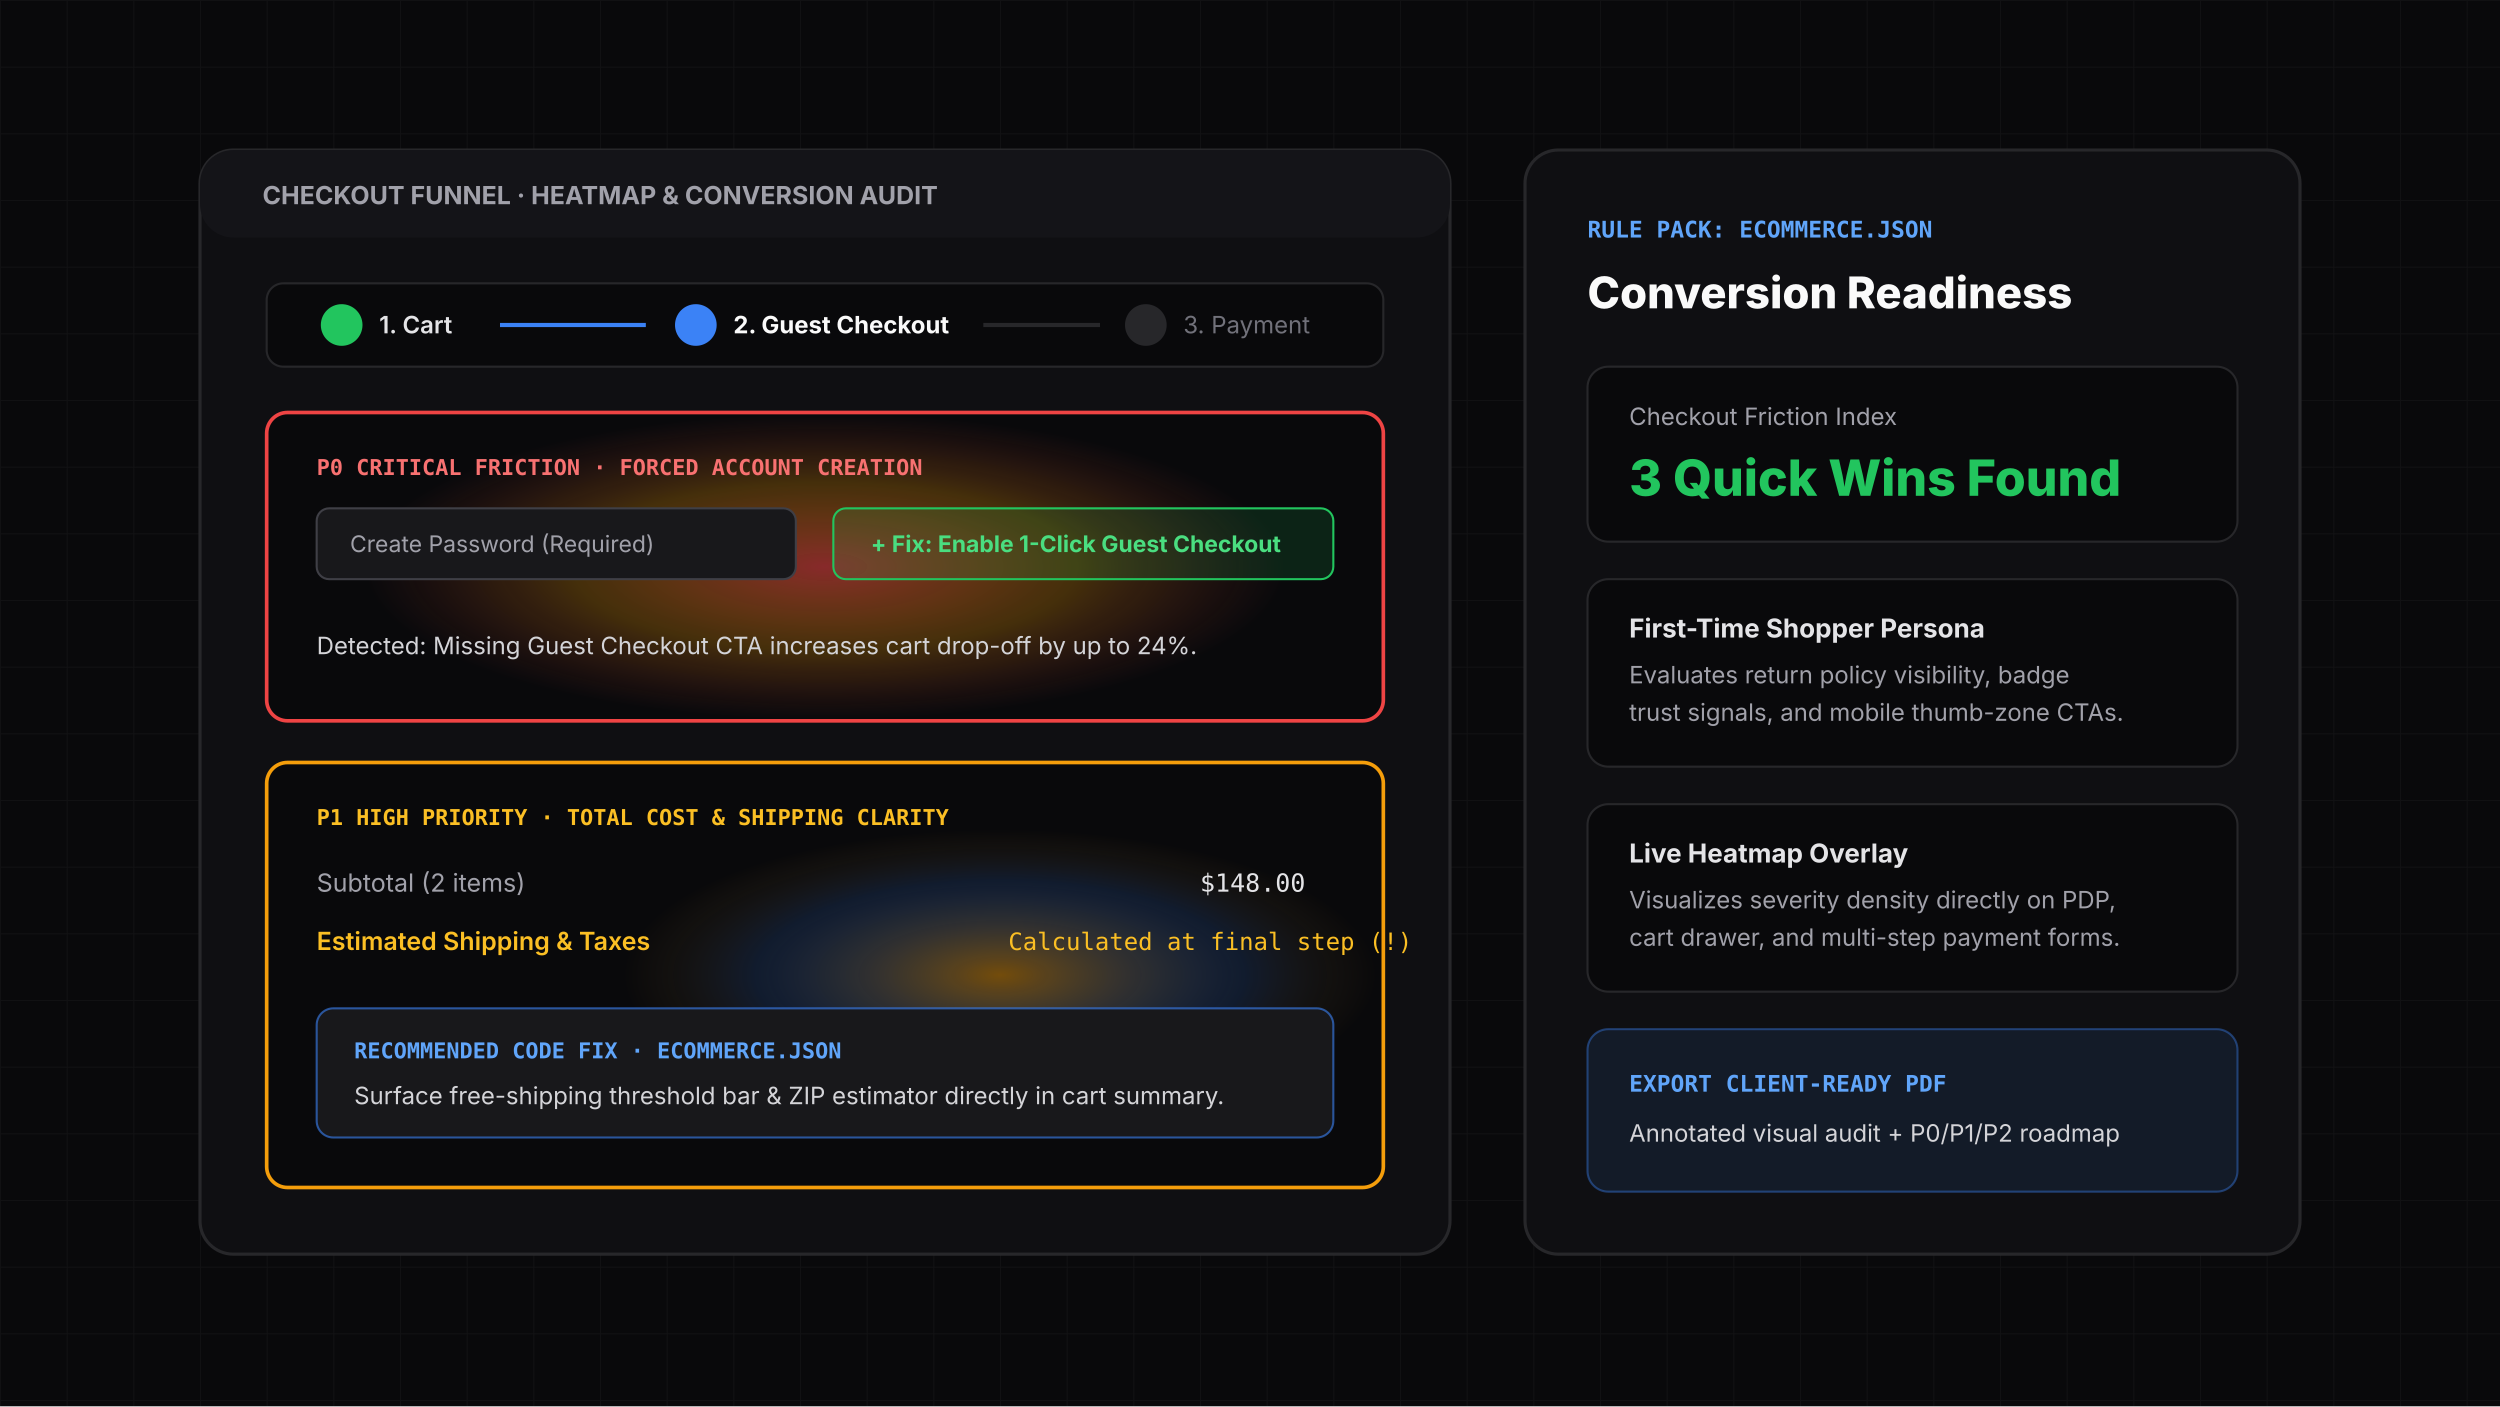
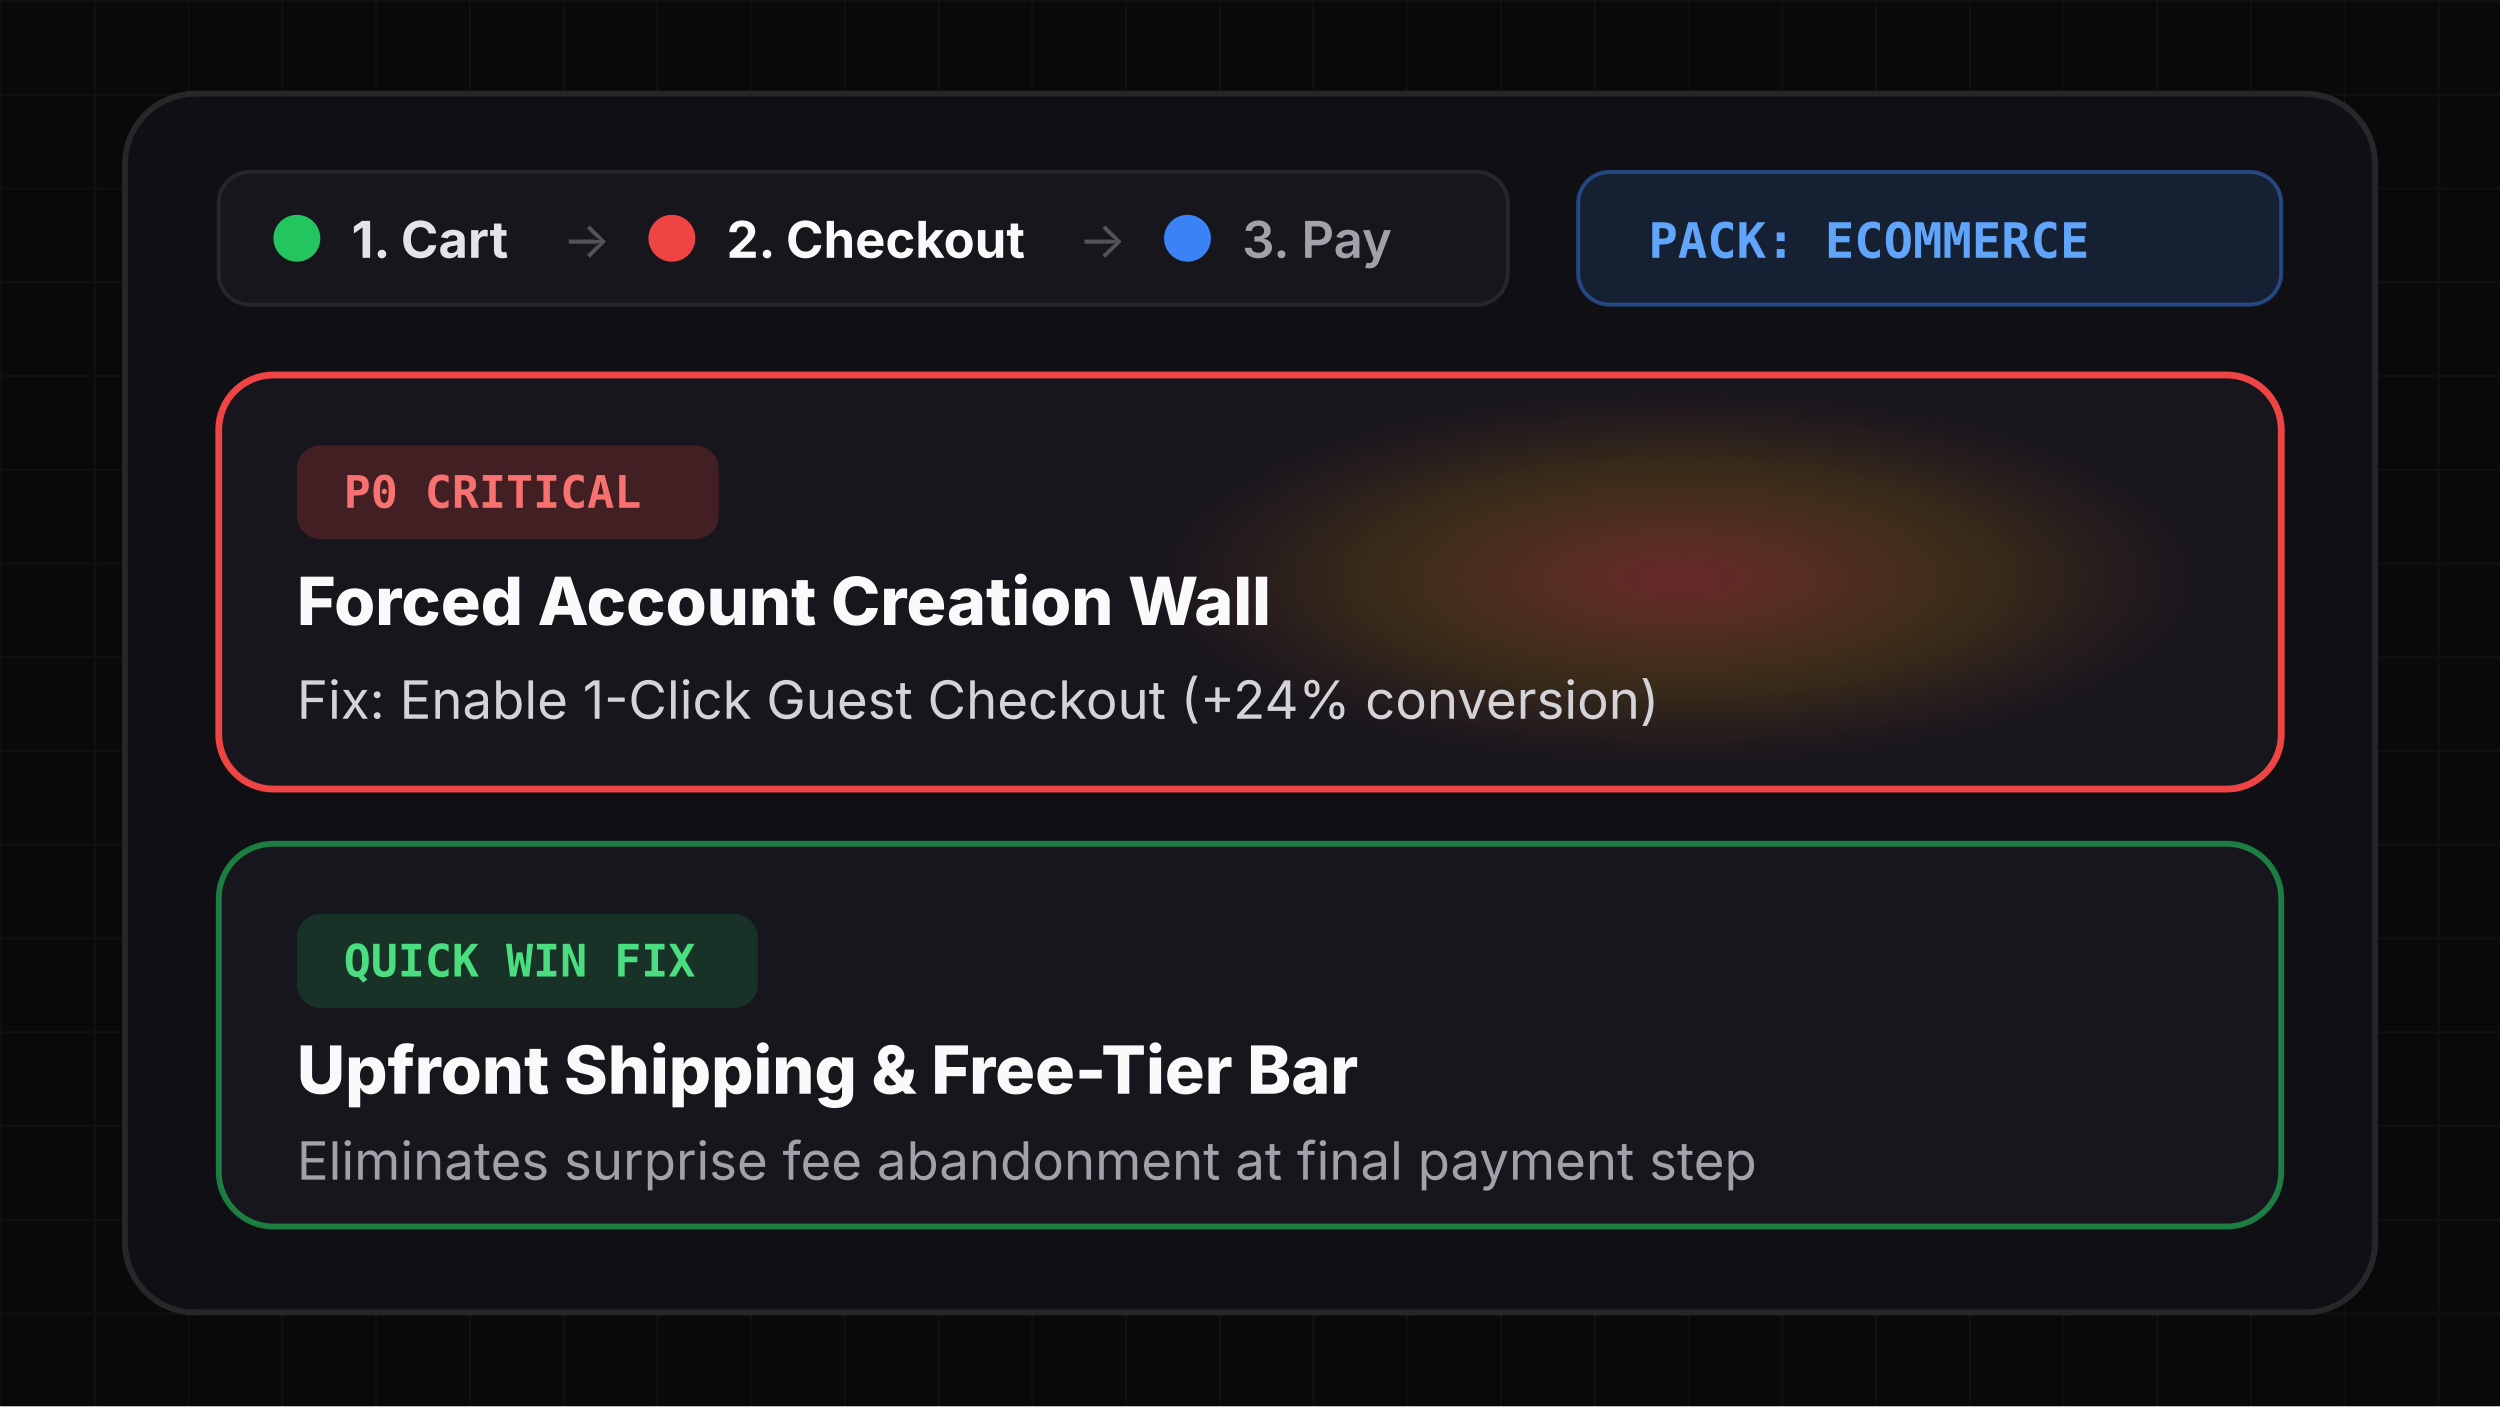
- <svg xmlns="http://www.w3.org/2000/svg" viewBox="0 0 1200 675" width="1200" height="675" fill="none">
+ <svg xmlns="http://www.w3.org/2000/svg" viewBox="0 0 640 360" width="640" height="360" fill="none">
  <defs>
-     <radialGradient id="heatCritical" cx="50%" cy="50%" r="50%">
-       <stop offset="0%" stop-color="#ef4444" stop-opacity="0.55" />
-       <stop offset="55%" stop-color="#f59e0b" stop-opacity="0.25" />
+     <radialGradient id="heatSpot" cx="50%" cy="50%" r="50%">
+       <stop offset="0%" stop-color="#ef4444" stop-opacity="0.38" />
+       <stop offset="60%" stop-color="#f59e0b" stop-opacity="0.14" />
      <stop offset="100%" stop-color="#ef4444" stop-opacity="0" />
    </radialGradient>
-     <radialGradient id="heatMod" cx="50%" cy="50%" r="50%">
-       <stop offset="0%" stop-color="#f59e0b" stop-opacity="0.45" />
-       <stop offset="65%" stop-color="#3b82f6" stop-opacity="0.15" />
-       <stop offset="100%" stop-color="#f59e0b" stop-opacity="0" />
-     </radialGradient>
-     <pattern id="ecomGrid" width="32" height="32" patternUnits="userSpaceOnUse">
-       <path d="M 32 0 L 0 0 0 32" fill="none" stroke="#ffffff" stroke-opacity="0.035" stroke-width="1" />
+     <pattern id="gridEcom" width="24" height="24" patternUnits="userSpaceOnUse">
+       <path d="M 24 0 L 0 0 0 24" fill="none" stroke="#ffffff" stroke-opacity="0.03" stroke-width="1" />
    </pattern>
  </defs>
-   <rect width="1200" height="675" fill="#09090b" />
-   <rect width="1200" height="675" fill="url(#ecomGrid)" />
-   <rect x="96" y="72" width="600" height="530" rx="16" fill="#0f0f12" stroke="#27272a" stroke-width="1.5" />
-   <rect x="96" y="72" width="600" height="42" rx="16" fill="#141418" />
-   <text x="126" y="98" fill="#a1a1aa" font-family="Inter, sans-serif" font-size="12" font-weight="700">CHECKOUT FUNNEL · HEATMAP &amp; CONVERSION AUDIT</text>
-   <rect x="128" y="136" width="536" height="40" rx="8" fill="#09090b" stroke="#27272a" />
-   <circle cx="164" cy="156" r="10" fill="#22c55e" />
-   <text x="182" y="160" fill="#e4e4e7" font-family="Inter, sans-serif" font-size="11.5" font-weight="600">1. Cart</text>
-   <line x1="240" y1="156" x2="310" y2="156" stroke="#3b82f6" stroke-width="2" />
-   <circle cx="334" cy="156" r="10" fill="#3b82f6" />
-   <text x="352" y="160" fill="#fafafa" font-family="Inter, sans-serif" font-size="11.5" font-weight="700">2. Guest Checkout</text>
-   <line x1="472" y1="156" x2="528" y2="156" stroke="#27272a" stroke-width="2" />
-   <circle cx="550" cy="156" r="10" fill="#27272a" />
-   <text x="568" y="160" fill="#71717a" font-family="Inter, sans-serif" font-size="11.5">3. Payment</text>
-   <rect x="128" y="198" width="536" height="148" rx="10" fill="#09090b" stroke="#ef4444" stroke-width="1.75" />
-   <ellipse cx="396" cy="272" rx="220" ry="74" fill="url(#heatCritical)" />
-   <text x="152" y="228" fill="#f87171" font-family="SF Mono, monospace" font-size="10.5" font-weight="700">P0 CRITICAL FRICTION · FORCED ACCOUNT CREATION</text>
-   <rect x="152" y="244" width="230" height="34" rx="6" fill="#18181b" stroke="#3f3f46" />
-   <text x="168" y="265" fill="#a1a1aa" font-family="Inter, sans-serif" font-size="11">Create Password (Required)</text>
-   <rect x="400" y="244" width="240" height="34" rx="6" fill="#22c55e" fill-opacity="0.14" stroke="#22c55e" />
-   <text x="418" y="265" fill="#4ade80" font-family="Inter, sans-serif" font-size="11" font-weight="700">+ Fix: Enable 1-Click Guest Checkout</text>
-   <text x="152" y="314" fill="#d4d4d8" font-family="Inter, sans-serif" font-size="11.5">Detected: Missing Guest Checkout CTA increases cart drop-off by up to 24%.</text>
-   <rect x="128" y="366" width="536" height="204" rx="10" fill="#09090b" stroke="#f59e0b" stroke-width="1.75" />
-   <ellipse cx="480" cy="468" rx="180" ry="70" fill="url(#heatMod)" />
-   <text x="152" y="396" fill="#fbbf24" font-family="SF Mono, monospace" font-size="10.5" font-weight="700">P1 HIGH PRIORITY · TOTAL COST &amp; SHIPPING CLARITY</text>
-   <text x="152" y="428" fill="#a1a1aa" font-family="Inter, sans-serif" font-size="12">Subtotal (2 items)</text>
-   <text x="576" y="428" fill="#e4e4e7" font-family="SF Mono, monospace" font-size="12">$148.00</text>
-   <text x="152" y="456" fill="#fbbf24" font-family="Inter, sans-serif" font-size="12" font-weight="600">Estimated Shipping &amp; Taxes</text>
-   <text x="484" y="456" fill="#fbbf24" font-family="SF Mono, monospace" font-size="11.5">Calculated at final step (!)</text>
-   <rect x="152" y="484" width="488" height="62" rx="8" fill="#18181b" stroke="#3b82f6" stroke-opacity="0.6" />
-   <text x="170" y="508" fill="#60a5fa" font-family="SF Mono, monospace" font-size="10.5" font-weight="700">RECOMMENDED CODE FIX · ECOMMERCE.JSON</text>
-   <text x="170" y="530" fill="#d4d4d8" font-family="Inter, sans-serif" font-size="11.5">Surface free-shipping threshold bar &amp; ZIP estimator directly in cart summary.</text>
-   <rect x="732" y="72" width="372" height="530" rx="16" fill="#0f0f12" stroke="#27272a" stroke-width="1.5" />
-   <text x="762" y="114" fill="#60a5fa" font-family="SF Mono, monospace" font-size="11" font-weight="700">RULE PACK: ECOMMERCE.JSON</text>
-   <text x="762" y="148" fill="#fafafa" font-family="Inter, sans-serif" font-size="21" font-weight="800">Conversion Readiness</text>
-   <rect x="762" y="176" width="312" height="84" rx="10" fill="#09090b" stroke="#27272a" />
-   <text x="782" y="204" fill="#a1a1aa" font-family="Inter, sans-serif" font-size="11.5">Checkout Friction Index</text>
-   <text x="782" y="238" fill="#22c55e" font-family="Inter, sans-serif" font-size="24" font-weight="800">3 Quick Wins Found</text>
-   <rect x="762" y="278" width="312" height="90" rx="10" fill="#09090b" stroke="#27272a" />
-   <text x="782" y="306" fill="#e4e4e7" font-family="Inter, sans-serif" font-size="12.5" font-weight="700">First-Time Shopper Persona</text>
-   <text x="782" y="328" fill="#a1a1aa" font-family="Inter, sans-serif" font-size="11.5">Evaluates return policy visibility, badge</text>
-   <text x="782" y="346" fill="#a1a1aa" font-family="Inter, sans-serif" font-size="11.5">trust signals, and mobile thumb-zone CTAs.</text>
-   <rect x="762" y="386" width="312" height="90" rx="10" fill="#09090b" stroke="#27272a" />
-   <text x="782" y="414" fill="#e4e4e7" font-family="Inter, sans-serif" font-size="12.5" font-weight="700">Live Heatmap Overlay</text>
-   <text x="782" y="436" fill="#a1a1aa" font-family="Inter, sans-serif" font-size="11.5">Visualizes severity density directly on PDP,</text>
-   <text x="782" y="454" fill="#a1a1aa" font-family="Inter, sans-serif" font-size="11.5">cart drawer, and multi-step payment forms.</text>
-   <rect x="762" y="494" width="312" height="78" rx="10" fill="#3b82f6" fill-opacity="0.1" stroke="#3b82f6" stroke-opacity="0.4" />
-   <text x="782" y="524" fill="#60a5fa" font-family="SF Mono, monospace" font-size="11" font-weight="700">EXPORT CLIENT-READY PDF</text>
-   <text x="782" y="548" fill="#d4d4d8" font-family="Inter, sans-serif" font-size="11.5">Annotated visual audit + P0/P1/P2 roadmap</text>
+   <rect width="640" height="360" fill="#09090b" />
+   <rect width="640" height="360" fill="url(#gridEcom)" />
+   <rect x="32" y="24" width="576" height="312" rx="18" fill="#101014" stroke="#27272a" stroke-width="1.5" />
+   <rect x="56" y="44" width="330" height="34" rx="8" fill="#16161c" stroke="#27272a" />
+   <circle cx="76" cy="61" r="6" fill="#22c55e" />
+   <text x="90" y="66" fill="#e4e4e7" font-family="Inter, sans-serif" font-size="13" font-weight="700">1. Cart</text>
+   <text x="144" y="66" fill="#52525b" font-family="Inter, sans-serif" font-size="13">→</text>
+   <circle cx="172" cy="61" r="6" fill="#ef4444" />
+   <text x="186" y="66" fill="#fafafa" font-family="Inter, sans-serif" font-size="13" font-weight="700">2. Checkout</text>
+   <text x="276" y="66" fill="#52525b" font-family="Inter, sans-serif" font-size="13">→</text>
+   <circle cx="304" cy="61" r="6" fill="#3b82f6" />
+   <text x="318" y="66" fill="#a1a1aa" font-family="Inter, sans-serif" font-size="13" font-weight="600">3. Pay</text>
+   <rect x="404" y="44" width="180" height="34" rx="8" fill="#3b82f6" fill-opacity="0.14" stroke="#3b82f6" stroke-opacity="0.45" />
+   <text x="422" y="66" fill="#60a5fa" font-family="SF Mono, monospace" font-size="12.5" font-weight="700">PACK: ECOMMERCE</text>
+   <rect x="56" y="96" width="528" height="106" rx="14" fill="#16161c" stroke="#ef4444" stroke-width="1.75" />
+   <ellipse cx="430" cy="148" rx="140" ry="50" fill="url(#heatSpot)" />
+   <rect x="76" y="114" width="108" height="24" rx="6" fill="#ef4444" fill-opacity="0.2" />
+   <text x="88" y="130" fill="#f87171" font-family="SF Mono, monospace" font-size="11.5" font-weight="700">P0 CRITICAL</text>
+   <text x="76" y="160" fill="#fafafa" font-family="Inter, sans-serif" font-size="17" font-weight="800">Forced Account Creation Wall</text>
+   <text x="76" y="184" fill="#d4d4d8" font-family="Inter, sans-serif" font-size="13.5">Fix: Enable 1-Click Guest Checkout (+24% conversion)</text>
+   <rect x="56" y="216" width="528" height="98" rx="14" fill="#16161c" stroke="#22c55e" stroke-opacity="0.6" stroke-width="1.5" />
+   <rect x="76" y="234" width="118" height="24" rx="6" fill="#22c55e" fill-opacity="0.16" />
+   <text x="88" y="250" fill="#4ade80" font-family="SF Mono, monospace" font-size="11.5" font-weight="700">QUICK WIN FIX</text>
+   <text x="76" y="280" fill="#fafafa" font-family="Inter, sans-serif" font-size="17" font-weight="800">Upfront Shipping &amp; Free-Tier Bar</text>
+   <text x="76" y="302" fill="#a1a1aa" font-family="Inter, sans-serif" font-size="13.5">Eliminates surprise fee abandonment at final payment step</text>
</svg>
